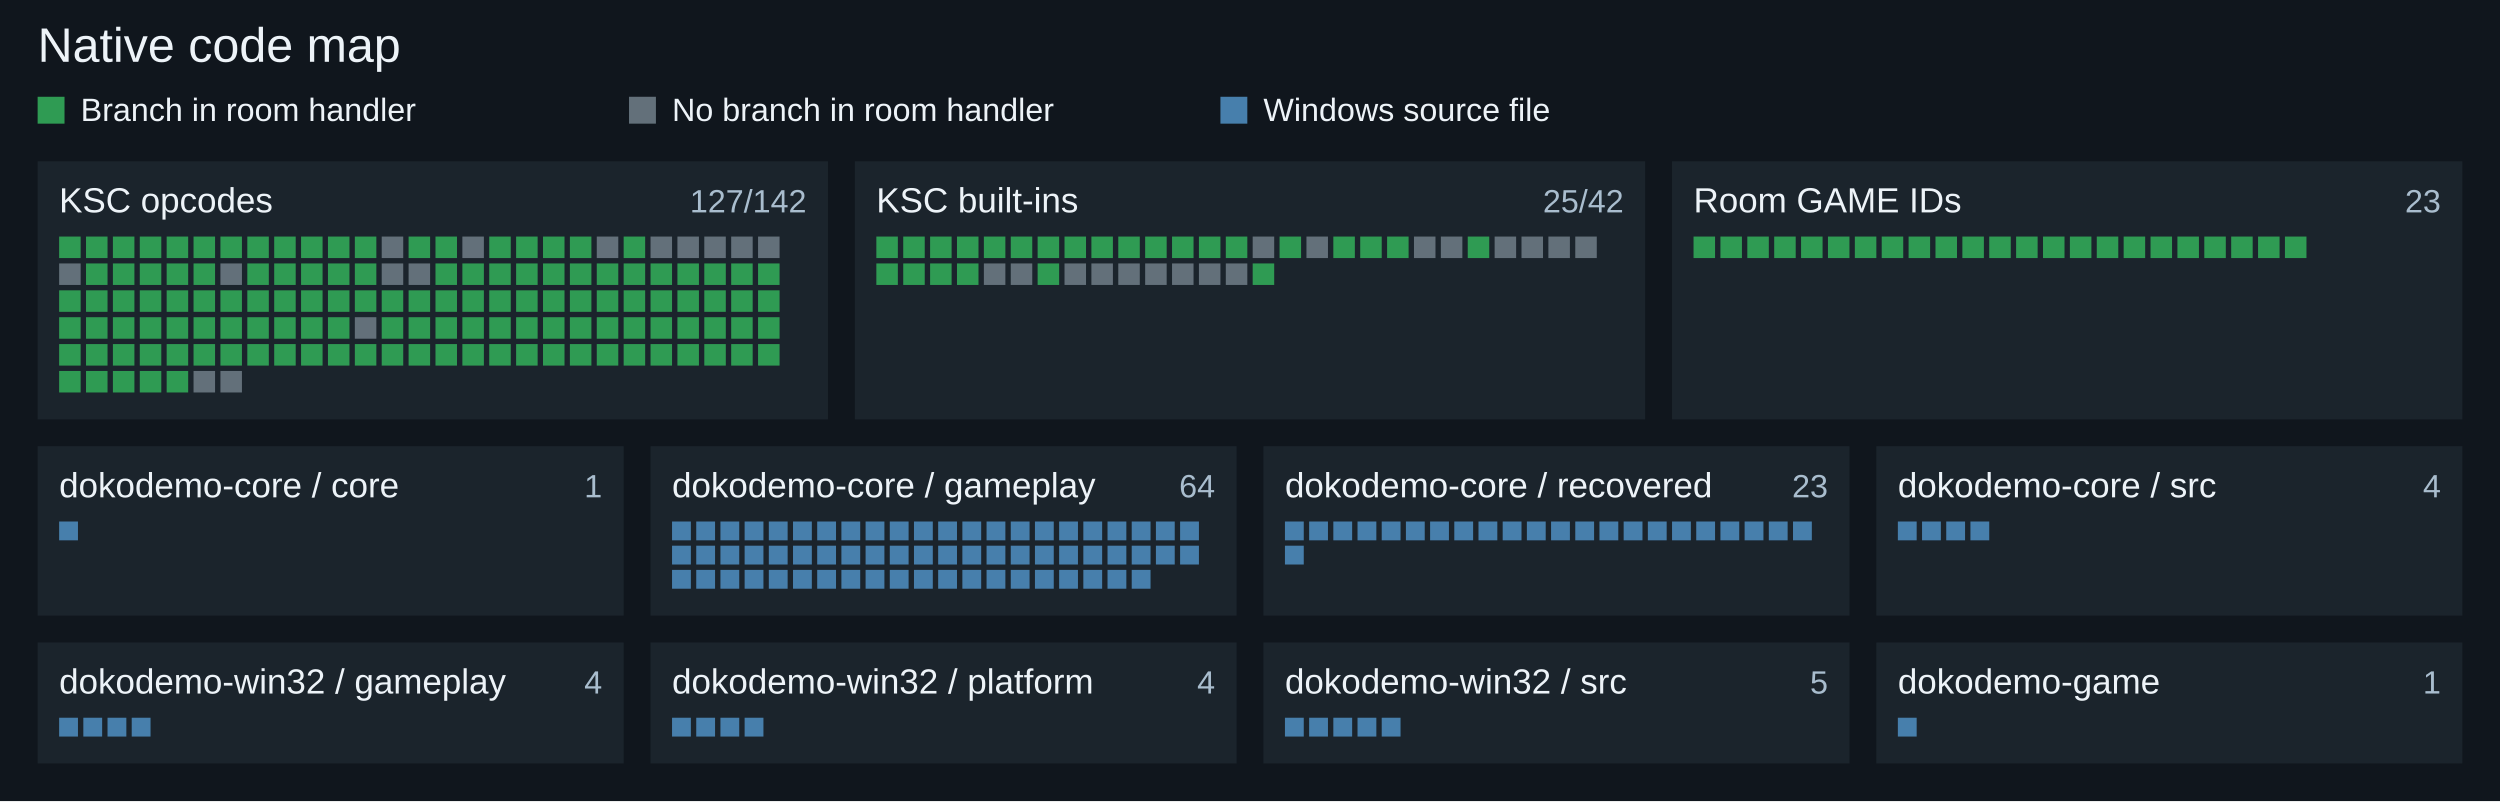
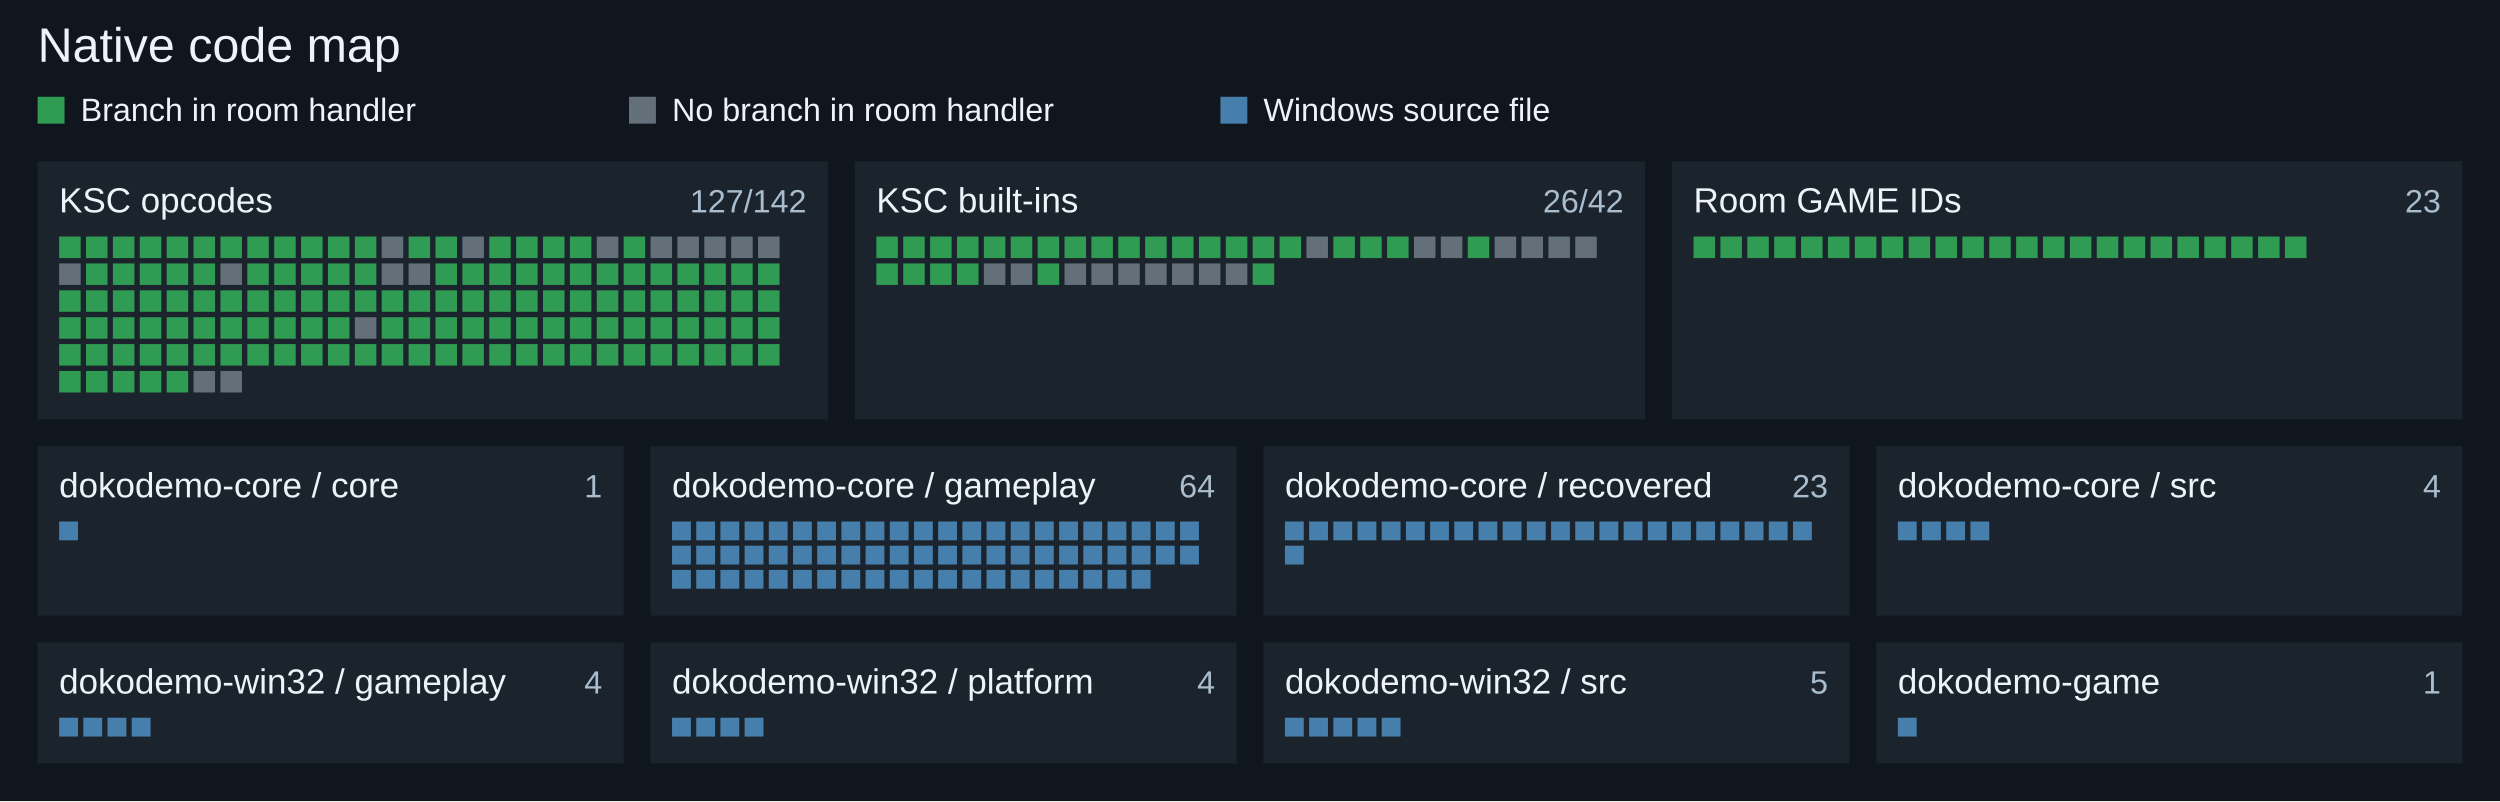
<svg xmlns="http://www.w3.org/2000/svg" width="930" height="298" viewBox="0 0 930 298" role="img" aria-label="Native code map. Each square represents a dispatch ID or Windows source file.">
  <rect x="0" y="0" width="930" height="298" fill="#10161d" />
  <g font-family="Segoe UI, Arial, sans-serif">
    <text x="14" y="23" font-size="18" fill="#edf3f8">Native code map</text>
    <rect x="14" y="36" width="10" height="10" fill="#2f9b53" />
    <text x="30" y="45" font-size="12" fill="#edf3f8">Branch in room handler</text>
    <rect x="234" y="36" width="10" height="10" fill="#63707a" />
    <text x="250" y="45" font-size="12" fill="#edf3f8">No branch in room handler</text>
    <rect x="454" y="36" width="10" height="10" fill="#477fac" />
    <text x="470" y="45" font-size="12" fill="#edf3f8">Windows source file</text>
    <rect x="14" y="60" width="294" height="96" fill="#1b242c" />
    <text x="22" y="79" font-size="13" fill="#edf3f8">KSC opcodes</text>
    <text x="300" y="79" font-size="12" fill="#a9bdce" text-anchor="end">127/142</text>
    <rect x="22" y="88" width="8" height="8" fill="#2f9b53" />
    <rect x="32" y="88" width="8" height="8" fill="#2f9b53" />
    <rect x="42" y="88" width="8" height="8" fill="#2f9b53" />
    <rect x="52" y="88" width="8" height="8" fill="#2f9b53" />
    <rect x="62" y="88" width="8" height="8" fill="#2f9b53" />
    <rect x="72" y="88" width="8" height="8" fill="#2f9b53" />
    <rect x="82" y="88" width="8" height="8" fill="#2f9b53" />
    <rect x="92" y="88" width="8" height="8" fill="#2f9b53" />
    <rect x="102" y="88" width="8" height="8" fill="#2f9b53" />
    <rect x="112" y="88" width="8" height="8" fill="#2f9b53" />
    <rect x="122" y="88" width="8" height="8" fill="#2f9b53" />
    <rect x="132" y="88" width="8" height="8" fill="#2f9b53" />
    <rect x="142" y="88" width="8" height="8" fill="#63707a" />
    <rect x="152" y="88" width="8" height="8" fill="#2f9b53" />
    <rect x="162" y="88" width="8" height="8" fill="#2f9b53" />
    <rect x="172" y="88" width="8" height="8" fill="#63707a" />
    <rect x="182" y="88" width="8" height="8" fill="#2f9b53" />
    <rect x="192" y="88" width="8" height="8" fill="#2f9b53" />
    <rect x="202" y="88" width="8" height="8" fill="#2f9b53" />
    <rect x="212" y="88" width="8" height="8" fill="#2f9b53" />
    <rect x="222" y="88" width="8" height="8" fill="#63707a" />
    <rect x="232" y="88" width="8" height="8" fill="#2f9b53" />
    <rect x="242" y="88" width="8" height="8" fill="#63707a" />
    <rect x="252" y="88" width="8" height="8" fill="#63707a" />
    <rect x="262" y="88" width="8" height="8" fill="#63707a" />
    <rect x="272" y="88" width="8" height="8" fill="#63707a" />
    <rect x="282" y="88" width="8" height="8" fill="#63707a" />
    <rect x="22" y="98" width="8" height="8" fill="#63707a" />
    <rect x="32" y="98" width="8" height="8" fill="#2f9b53" />
    <rect x="42" y="98" width="8" height="8" fill="#2f9b53" />
    <rect x="52" y="98" width="8" height="8" fill="#2f9b53" />
    <rect x="62" y="98" width="8" height="8" fill="#2f9b53" />
    <rect x="72" y="98" width="8" height="8" fill="#2f9b53" />
    <rect x="82" y="98" width="8" height="8" fill="#63707a" />
    <rect x="92" y="98" width="8" height="8" fill="#2f9b53" />
    <rect x="102" y="98" width="8" height="8" fill="#2f9b53" />
    <rect x="112" y="98" width="8" height="8" fill="#2f9b53" />
    <rect x="122" y="98" width="8" height="8" fill="#2f9b53" />
    <rect x="132" y="98" width="8" height="8" fill="#2f9b53" />
    <rect x="142" y="98" width="8" height="8" fill="#63707a" />
    <rect x="152" y="98" width="8" height="8" fill="#63707a" />
    <rect x="162" y="98" width="8" height="8" fill="#2f9b53" />
    <rect x="172" y="98" width="8" height="8" fill="#2f9b53" />
    <rect x="182" y="98" width="8" height="8" fill="#2f9b53" />
    <rect x="192" y="98" width="8" height="8" fill="#2f9b53" />
    <rect x="202" y="98" width="8" height="8" fill="#2f9b53" />
    <rect x="212" y="98" width="8" height="8" fill="#2f9b53" />
    <rect x="222" y="98" width="8" height="8" fill="#2f9b53" />
    <rect x="232" y="98" width="8" height="8" fill="#2f9b53" />
    <rect x="242" y="98" width="8" height="8" fill="#2f9b53" />
    <rect x="252" y="98" width="8" height="8" fill="#2f9b53" />
    <rect x="262" y="98" width="8" height="8" fill="#2f9b53" />
    <rect x="272" y="98" width="8" height="8" fill="#2f9b53" />
    <rect x="282" y="98" width="8" height="8" fill="#2f9b53" />
    <rect x="22" y="108" width="8" height="8" fill="#2f9b53" />
    <rect x="32" y="108" width="8" height="8" fill="#2f9b53" />
    <rect x="42" y="108" width="8" height="8" fill="#2f9b53" />
    <rect x="52" y="108" width="8" height="8" fill="#2f9b53" />
    <rect x="62" y="108" width="8" height="8" fill="#2f9b53" />
    <rect x="72" y="108" width="8" height="8" fill="#2f9b53" />
    <rect x="82" y="108" width="8" height="8" fill="#2f9b53" />
    <rect x="92" y="108" width="8" height="8" fill="#2f9b53" />
    <rect x="102" y="108" width="8" height="8" fill="#2f9b53" />
    <rect x="112" y="108" width="8" height="8" fill="#2f9b53" />
    <rect x="122" y="108" width="8" height="8" fill="#2f9b53" />
    <rect x="132" y="108" width="8" height="8" fill="#2f9b53" />
    <rect x="142" y="108" width="8" height="8" fill="#2f9b53" />
    <rect x="152" y="108" width="8" height="8" fill="#2f9b53" />
    <rect x="162" y="108" width="8" height="8" fill="#2f9b53" />
    <rect x="172" y="108" width="8" height="8" fill="#2f9b53" />
    <rect x="182" y="108" width="8" height="8" fill="#2f9b53" />
    <rect x="192" y="108" width="8" height="8" fill="#2f9b53" />
    <rect x="202" y="108" width="8" height="8" fill="#2f9b53" />
    <rect x="212" y="108" width="8" height="8" fill="#2f9b53" />
    <rect x="222" y="108" width="8" height="8" fill="#2f9b53" />
    <rect x="232" y="108" width="8" height="8" fill="#2f9b53" />
    <rect x="242" y="108" width="8" height="8" fill="#2f9b53" />
    <rect x="252" y="108" width="8" height="8" fill="#2f9b53" />
    <rect x="262" y="108" width="8" height="8" fill="#2f9b53" />
    <rect x="272" y="108" width="8" height="8" fill="#2f9b53" />
    <rect x="282" y="108" width="8" height="8" fill="#2f9b53" />
    <rect x="22" y="118" width="8" height="8" fill="#2f9b53" />
    <rect x="32" y="118" width="8" height="8" fill="#2f9b53" />
    <rect x="42" y="118" width="8" height="8" fill="#2f9b53" />
    <rect x="52" y="118" width="8" height="8" fill="#2f9b53" />
    <rect x="62" y="118" width="8" height="8" fill="#2f9b53" />
    <rect x="72" y="118" width="8" height="8" fill="#2f9b53" />
    <rect x="82" y="118" width="8" height="8" fill="#2f9b53" />
    <rect x="92" y="118" width="8" height="8" fill="#2f9b53" />
    <rect x="102" y="118" width="8" height="8" fill="#2f9b53" />
    <rect x="112" y="118" width="8" height="8" fill="#2f9b53" />
    <rect x="122" y="118" width="8" height="8" fill="#2f9b53" />
    <rect x="132" y="118" width="8" height="8" fill="#63707a" />
    <rect x="142" y="118" width="8" height="8" fill="#2f9b53" />
    <rect x="152" y="118" width="8" height="8" fill="#2f9b53" />
    <rect x="162" y="118" width="8" height="8" fill="#2f9b53" />
    <rect x="172" y="118" width="8" height="8" fill="#2f9b53" />
    <rect x="182" y="118" width="8" height="8" fill="#2f9b53" />
    <rect x="192" y="118" width="8" height="8" fill="#2f9b53" />
    <rect x="202" y="118" width="8" height="8" fill="#2f9b53" />
    <rect x="212" y="118" width="8" height="8" fill="#2f9b53" />
    <rect x="222" y="118" width="8" height="8" fill="#2f9b53" />
    <rect x="232" y="118" width="8" height="8" fill="#2f9b53" />
    <rect x="242" y="118" width="8" height="8" fill="#2f9b53" />
    <rect x="252" y="118" width="8" height="8" fill="#2f9b53" />
    <rect x="262" y="118" width="8" height="8" fill="#2f9b53" />
    <rect x="272" y="118" width="8" height="8" fill="#2f9b53" />
    <rect x="282" y="118" width="8" height="8" fill="#2f9b53" />
    <rect x="22" y="128" width="8" height="8" fill="#2f9b53" />
    <rect x="32" y="128" width="8" height="8" fill="#2f9b53" />
    <rect x="42" y="128" width="8" height="8" fill="#2f9b53" />
    <rect x="52" y="128" width="8" height="8" fill="#2f9b53" />
    <rect x="62" y="128" width="8" height="8" fill="#2f9b53" />
    <rect x="72" y="128" width="8" height="8" fill="#2f9b53" />
    <rect x="82" y="128" width="8" height="8" fill="#2f9b53" />
    <rect x="92" y="128" width="8" height="8" fill="#2f9b53" />
    <rect x="102" y="128" width="8" height="8" fill="#2f9b53" />
    <rect x="112" y="128" width="8" height="8" fill="#2f9b53" />
    <rect x="122" y="128" width="8" height="8" fill="#2f9b53" />
    <rect x="132" y="128" width="8" height="8" fill="#2f9b53" />
    <rect x="142" y="128" width="8" height="8" fill="#2f9b53" />
    <rect x="152" y="128" width="8" height="8" fill="#2f9b53" />
    <rect x="162" y="128" width="8" height="8" fill="#2f9b53" />
    <rect x="172" y="128" width="8" height="8" fill="#2f9b53" />
    <rect x="182" y="128" width="8" height="8" fill="#2f9b53" />
    <rect x="192" y="128" width="8" height="8" fill="#2f9b53" />
    <rect x="202" y="128" width="8" height="8" fill="#2f9b53" />
    <rect x="212" y="128" width="8" height="8" fill="#2f9b53" />
    <rect x="222" y="128" width="8" height="8" fill="#2f9b53" />
    <rect x="232" y="128" width="8" height="8" fill="#2f9b53" />
    <rect x="242" y="128" width="8" height="8" fill="#2f9b53" />
    <rect x="252" y="128" width="8" height="8" fill="#2f9b53" />
    <rect x="262" y="128" width="8" height="8" fill="#2f9b53" />
    <rect x="272" y="128" width="8" height="8" fill="#2f9b53" />
    <rect x="282" y="128" width="8" height="8" fill="#2f9b53" />
    <rect x="22" y="138" width="8" height="8" fill="#2f9b53" />
    <rect x="32" y="138" width="8" height="8" fill="#2f9b53" />
    <rect x="42" y="138" width="8" height="8" fill="#2f9b53" />
    <rect x="52" y="138" width="8" height="8" fill="#2f9b53" />
    <rect x="62" y="138" width="8" height="8" fill="#2f9b53" />
    <rect x="72" y="138" width="8" height="8" fill="#63707a" />
    <rect x="82" y="138" width="8" height="8" fill="#63707a" />
    <rect x="318" y="60" width="294" height="96" fill="#1b242c" />
    <text x="326" y="79" font-size="13" fill="#edf3f8">KSC built-ins</text>
-     <text x="604" y="79" font-size="12" fill="#a9bdce" text-anchor="end">25/42</text>
+     <text x="604" y="79" font-size="12" fill="#a9bdce" text-anchor="end">26/42</text>
    <rect x="326" y="88" width="8" height="8" fill="#2f9b53" />
    <rect x="336" y="88" width="8" height="8" fill="#2f9b53" />
    <rect x="346" y="88" width="8" height="8" fill="#2f9b53" />
    <rect x="356" y="88" width="8" height="8" fill="#2f9b53" />
    <rect x="366" y="88" width="8" height="8" fill="#2f9b53" />
    <rect x="376" y="88" width="8" height="8" fill="#2f9b53" />
    <rect x="386" y="88" width="8" height="8" fill="#2f9b53" />
    <rect x="396" y="88" width="8" height="8" fill="#2f9b53" />
    <rect x="406" y="88" width="8" height="8" fill="#2f9b53" />
    <rect x="416" y="88" width="8" height="8" fill="#2f9b53" />
    <rect x="426" y="88" width="8" height="8" fill="#2f9b53" />
    <rect x="436" y="88" width="8" height="8" fill="#2f9b53" />
    <rect x="446" y="88" width="8" height="8" fill="#2f9b53" />
    <rect x="456" y="88" width="8" height="8" fill="#2f9b53" />
-     <rect x="466" y="88" width="8" height="8" fill="#63707a" />
+     <rect x="466" y="88" width="8" height="8" fill="#2f9b53" />
    <rect x="476" y="88" width="8" height="8" fill="#2f9b53" />
    <rect x="486" y="88" width="8" height="8" fill="#63707a" />
    <rect x="496" y="88" width="8" height="8" fill="#2f9b53" />
    <rect x="506" y="88" width="8" height="8" fill="#2f9b53" />
    <rect x="516" y="88" width="8" height="8" fill="#2f9b53" />
    <rect x="526" y="88" width="8" height="8" fill="#63707a" />
    <rect x="536" y="88" width="8" height="8" fill="#63707a" />
    <rect x="546" y="88" width="8" height="8" fill="#2f9b53" />
    <rect x="556" y="88" width="8" height="8" fill="#63707a" />
    <rect x="566" y="88" width="8" height="8" fill="#63707a" />
    <rect x="576" y="88" width="8" height="8" fill="#63707a" />
    <rect x="586" y="88" width="8" height="8" fill="#63707a" />
    <rect x="326" y="98" width="8" height="8" fill="#2f9b53" />
    <rect x="336" y="98" width="8" height="8" fill="#2f9b53" />
    <rect x="346" y="98" width="8" height="8" fill="#2f9b53" />
    <rect x="356" y="98" width="8" height="8" fill="#2f9b53" />
    <rect x="366" y="98" width="8" height="8" fill="#63707a" />
    <rect x="376" y="98" width="8" height="8" fill="#63707a" />
    <rect x="386" y="98" width="8" height="8" fill="#2f9b53" />
    <rect x="396" y="98" width="8" height="8" fill="#63707a" />
    <rect x="406" y="98" width="8" height="8" fill="#63707a" />
    <rect x="416" y="98" width="8" height="8" fill="#63707a" />
    <rect x="426" y="98" width="8" height="8" fill="#63707a" />
    <rect x="436" y="98" width="8" height="8" fill="#63707a" />
    <rect x="446" y="98" width="8" height="8" fill="#63707a" />
    <rect x="456" y="98" width="8" height="8" fill="#63707a" />
    <rect x="466" y="98" width="8" height="8" fill="#2f9b53" />
    <rect x="622" y="60" width="294" height="96" fill="#1b242c" />
    <text x="630" y="79" font-size="13" fill="#edf3f8">Room GAME IDs</text>
    <text x="908" y="79" font-size="12" fill="#a9bdce" text-anchor="end">23</text>
    <rect x="630" y="88" width="8" height="8" fill="#2f9b53" />
    <rect x="640" y="88" width="8" height="8" fill="#2f9b53" />
    <rect x="650" y="88" width="8" height="8" fill="#2f9b53" />
    <rect x="660" y="88" width="8" height="8" fill="#2f9b53" />
    <rect x="670" y="88" width="8" height="8" fill="#2f9b53" />
    <rect x="680" y="88" width="8" height="8" fill="#2f9b53" />
    <rect x="690" y="88" width="8" height="8" fill="#2f9b53" />
    <rect x="700" y="88" width="8" height="8" fill="#2f9b53" />
    <rect x="710" y="88" width="8" height="8" fill="#2f9b53" />
    <rect x="720" y="88" width="8" height="8" fill="#2f9b53" />
    <rect x="730" y="88" width="8" height="8" fill="#2f9b53" />
    <rect x="740" y="88" width="8" height="8" fill="#2f9b53" />
    <rect x="750" y="88" width="8" height="8" fill="#2f9b53" />
    <rect x="760" y="88" width="8" height="8" fill="#2f9b53" />
    <rect x="770" y="88" width="8" height="8" fill="#2f9b53" />
    <rect x="780" y="88" width="8" height="8" fill="#2f9b53" />
    <rect x="790" y="88" width="8" height="8" fill="#2f9b53" />
    <rect x="800" y="88" width="8" height="8" fill="#2f9b53" />
    <rect x="810" y="88" width="8" height="8" fill="#2f9b53" />
    <rect x="820" y="88" width="8" height="8" fill="#2f9b53" />
    <rect x="830" y="88" width="8" height="8" fill="#2f9b53" />
    <rect x="840" y="88" width="8" height="8" fill="#2f9b53" />
    <rect x="850" y="88" width="8" height="8" fill="#2f9b53" />
    <rect x="14" y="166" width="218" height="63" fill="#1b242c" />
    <text x="22" y="185" font-size="13" fill="#edf3f8">dokodemo-core / core</text>
    <text x="224" y="185" font-size="12" fill="#a9bdce" text-anchor="end">1</text>
    <rect x="22" y="194" width="7" height="7" fill="#477fac" />
    <rect x="242" y="166" width="218" height="63" fill="#1b242c" />
    <text x="250" y="185" font-size="13" fill="#edf3f8">dokodemo-core / gameplay</text>
    <text x="452" y="185" font-size="12" fill="#a9bdce" text-anchor="end">64</text>
    <rect x="250" y="194" width="7" height="7" fill="#477fac" />
    <rect x="259" y="194" width="7" height="7" fill="#477fac" />
    <rect x="268" y="194" width="7" height="7" fill="#477fac" />
    <rect x="277" y="194" width="7" height="7" fill="#477fac" />
    <rect x="286" y="194" width="7" height="7" fill="#477fac" />
    <rect x="295" y="194" width="7" height="7" fill="#477fac" />
    <rect x="304" y="194" width="7" height="7" fill="#477fac" />
    <rect x="313" y="194" width="7" height="7" fill="#477fac" />
    <rect x="322" y="194" width="7" height="7" fill="#477fac" />
    <rect x="331" y="194" width="7" height="7" fill="#477fac" />
    <rect x="340" y="194" width="7" height="7" fill="#477fac" />
    <rect x="349" y="194" width="7" height="7" fill="#477fac" />
    <rect x="358" y="194" width="7" height="7" fill="#477fac" />
    <rect x="367" y="194" width="7" height="7" fill="#477fac" />
    <rect x="376" y="194" width="7" height="7" fill="#477fac" />
    <rect x="385" y="194" width="7" height="7" fill="#477fac" />
    <rect x="394" y="194" width="7" height="7" fill="#477fac" />
    <rect x="403" y="194" width="7" height="7" fill="#477fac" />
    <rect x="412" y="194" width="7" height="7" fill="#477fac" />
    <rect x="421" y="194" width="7" height="7" fill="#477fac" />
    <rect x="430" y="194" width="7" height="7" fill="#477fac" />
    <rect x="439" y="194" width="7" height="7" fill="#477fac" />
    <rect x="250" y="203" width="7" height="7" fill="#477fac" />
    <rect x="259" y="203" width="7" height="7" fill="#477fac" />
    <rect x="268" y="203" width="7" height="7" fill="#477fac" />
    <rect x="277" y="203" width="7" height="7" fill="#477fac" />
    <rect x="286" y="203" width="7" height="7" fill="#477fac" />
    <rect x="295" y="203" width="7" height="7" fill="#477fac" />
    <rect x="304" y="203" width="7" height="7" fill="#477fac" />
    <rect x="313" y="203" width="7" height="7" fill="#477fac" />
    <rect x="322" y="203" width="7" height="7" fill="#477fac" />
    <rect x="331" y="203" width="7" height="7" fill="#477fac" />
    <rect x="340" y="203" width="7" height="7" fill="#477fac" />
    <rect x="349" y="203" width="7" height="7" fill="#477fac" />
    <rect x="358" y="203" width="7" height="7" fill="#477fac" />
    <rect x="367" y="203" width="7" height="7" fill="#477fac" />
    <rect x="376" y="203" width="7" height="7" fill="#477fac" />
    <rect x="385" y="203" width="7" height="7" fill="#477fac" />
    <rect x="394" y="203" width="7" height="7" fill="#477fac" />
    <rect x="403" y="203" width="7" height="7" fill="#477fac" />
    <rect x="412" y="203" width="7" height="7" fill="#477fac" />
    <rect x="421" y="203" width="7" height="7" fill="#477fac" />
    <rect x="430" y="203" width="7" height="7" fill="#477fac" />
    <rect x="439" y="203" width="7" height="7" fill="#477fac" />
    <rect x="250" y="212" width="7" height="7" fill="#477fac" />
    <rect x="259" y="212" width="7" height="7" fill="#477fac" />
    <rect x="268" y="212" width="7" height="7" fill="#477fac" />
    <rect x="277" y="212" width="7" height="7" fill="#477fac" />
    <rect x="286" y="212" width="7" height="7" fill="#477fac" />
    <rect x="295" y="212" width="7" height="7" fill="#477fac" />
    <rect x="304" y="212" width="7" height="7" fill="#477fac" />
    <rect x="313" y="212" width="7" height="7" fill="#477fac" />
    <rect x="322" y="212" width="7" height="7" fill="#477fac" />
    <rect x="331" y="212" width="7" height="7" fill="#477fac" />
    <rect x="340" y="212" width="7" height="7" fill="#477fac" />
    <rect x="349" y="212" width="7" height="7" fill="#477fac" />
    <rect x="358" y="212" width="7" height="7" fill="#477fac" />
    <rect x="367" y="212" width="7" height="7" fill="#477fac" />
    <rect x="376" y="212" width="7" height="7" fill="#477fac" />
    <rect x="385" y="212" width="7" height="7" fill="#477fac" />
    <rect x="394" y="212" width="7" height="7" fill="#477fac" />
    <rect x="403" y="212" width="7" height="7" fill="#477fac" />
    <rect x="412" y="212" width="7" height="7" fill="#477fac" />
    <rect x="421" y="212" width="7" height="7" fill="#477fac" />
    <rect x="470" y="166" width="218" height="63" fill="#1b242c" />
    <text x="478" y="185" font-size="13" fill="#edf3f8">dokodemo-core / recovered</text>
    <text x="680" y="185" font-size="12" fill="#a9bdce" text-anchor="end">23</text>
    <rect x="478" y="194" width="7" height="7" fill="#477fac" />
    <rect x="487" y="194" width="7" height="7" fill="#477fac" />
    <rect x="496" y="194" width="7" height="7" fill="#477fac" />
    <rect x="505" y="194" width="7" height="7" fill="#477fac" />
    <rect x="514" y="194" width="7" height="7" fill="#477fac" />
    <rect x="523" y="194" width="7" height="7" fill="#477fac" />
    <rect x="532" y="194" width="7" height="7" fill="#477fac" />
    <rect x="541" y="194" width="7" height="7" fill="#477fac" />
    <rect x="550" y="194" width="7" height="7" fill="#477fac" />
    <rect x="559" y="194" width="7" height="7" fill="#477fac" />
    <rect x="568" y="194" width="7" height="7" fill="#477fac" />
    <rect x="577" y="194" width="7" height="7" fill="#477fac" />
    <rect x="586" y="194" width="7" height="7" fill="#477fac" />
    <rect x="595" y="194" width="7" height="7" fill="#477fac" />
    <rect x="604" y="194" width="7" height="7" fill="#477fac" />
    <rect x="613" y="194" width="7" height="7" fill="#477fac" />
    <rect x="622" y="194" width="7" height="7" fill="#477fac" />
    <rect x="631" y="194" width="7" height="7" fill="#477fac" />
    <rect x="640" y="194" width="7" height="7" fill="#477fac" />
    <rect x="649" y="194" width="7" height="7" fill="#477fac" />
    <rect x="658" y="194" width="7" height="7" fill="#477fac" />
    <rect x="667" y="194" width="7" height="7" fill="#477fac" />
    <rect x="478" y="203" width="7" height="7" fill="#477fac" />
    <rect x="698" y="166" width="218" height="63" fill="#1b242c" />
    <text x="706" y="185" font-size="13" fill="#edf3f8">dokodemo-core / src</text>
    <text x="908" y="185" font-size="12" fill="#a9bdce" text-anchor="end">4</text>
    <rect x="706" y="194" width="7" height="7" fill="#477fac" />
    <rect x="715" y="194" width="7" height="7" fill="#477fac" />
    <rect x="724" y="194" width="7" height="7" fill="#477fac" />
    <rect x="733" y="194" width="7" height="7" fill="#477fac" />
    <rect x="14" y="239" width="218" height="45" fill="#1b242c" />
    <text x="22" y="258" font-size="13" fill="#edf3f8">dokodemo-win32 / gameplay</text>
    <text x="224" y="258" font-size="12" fill="#a9bdce" text-anchor="end">4</text>
    <rect x="22" y="267" width="7" height="7" fill="#477fac" />
    <rect x="31" y="267" width="7" height="7" fill="#477fac" />
    <rect x="40" y="267" width="7" height="7" fill="#477fac" />
    <rect x="49" y="267" width="7" height="7" fill="#477fac" />
    <rect x="242" y="239" width="218" height="45" fill="#1b242c" />
    <text x="250" y="258" font-size="13" fill="#edf3f8">dokodemo-win32 / platform</text>
    <text x="452" y="258" font-size="12" fill="#a9bdce" text-anchor="end">4</text>
    <rect x="250" y="267" width="7" height="7" fill="#477fac" />
    <rect x="259" y="267" width="7" height="7" fill="#477fac" />
    <rect x="268" y="267" width="7" height="7" fill="#477fac" />
    <rect x="277" y="267" width="7" height="7" fill="#477fac" />
    <rect x="470" y="239" width="218" height="45" fill="#1b242c" />
    <text x="478" y="258" font-size="13" fill="#edf3f8">dokodemo-win32 / src</text>
    <text x="680" y="258" font-size="12" fill="#a9bdce" text-anchor="end">5</text>
    <rect x="478" y="267" width="7" height="7" fill="#477fac" />
    <rect x="487" y="267" width="7" height="7" fill="#477fac" />
    <rect x="496" y="267" width="7" height="7" fill="#477fac" />
    <rect x="505" y="267" width="7" height="7" fill="#477fac" />
    <rect x="514" y="267" width="7" height="7" fill="#477fac" />
    <rect x="698" y="239" width="218" height="45" fill="#1b242c" />
    <text x="706" y="258" font-size="13" fill="#edf3f8">dokodemo-game</text>
    <text x="908" y="258" font-size="12" fill="#a9bdce" text-anchor="end">1</text>
    <rect x="706" y="267" width="7" height="7" fill="#477fac" />
  </g>
</svg>
